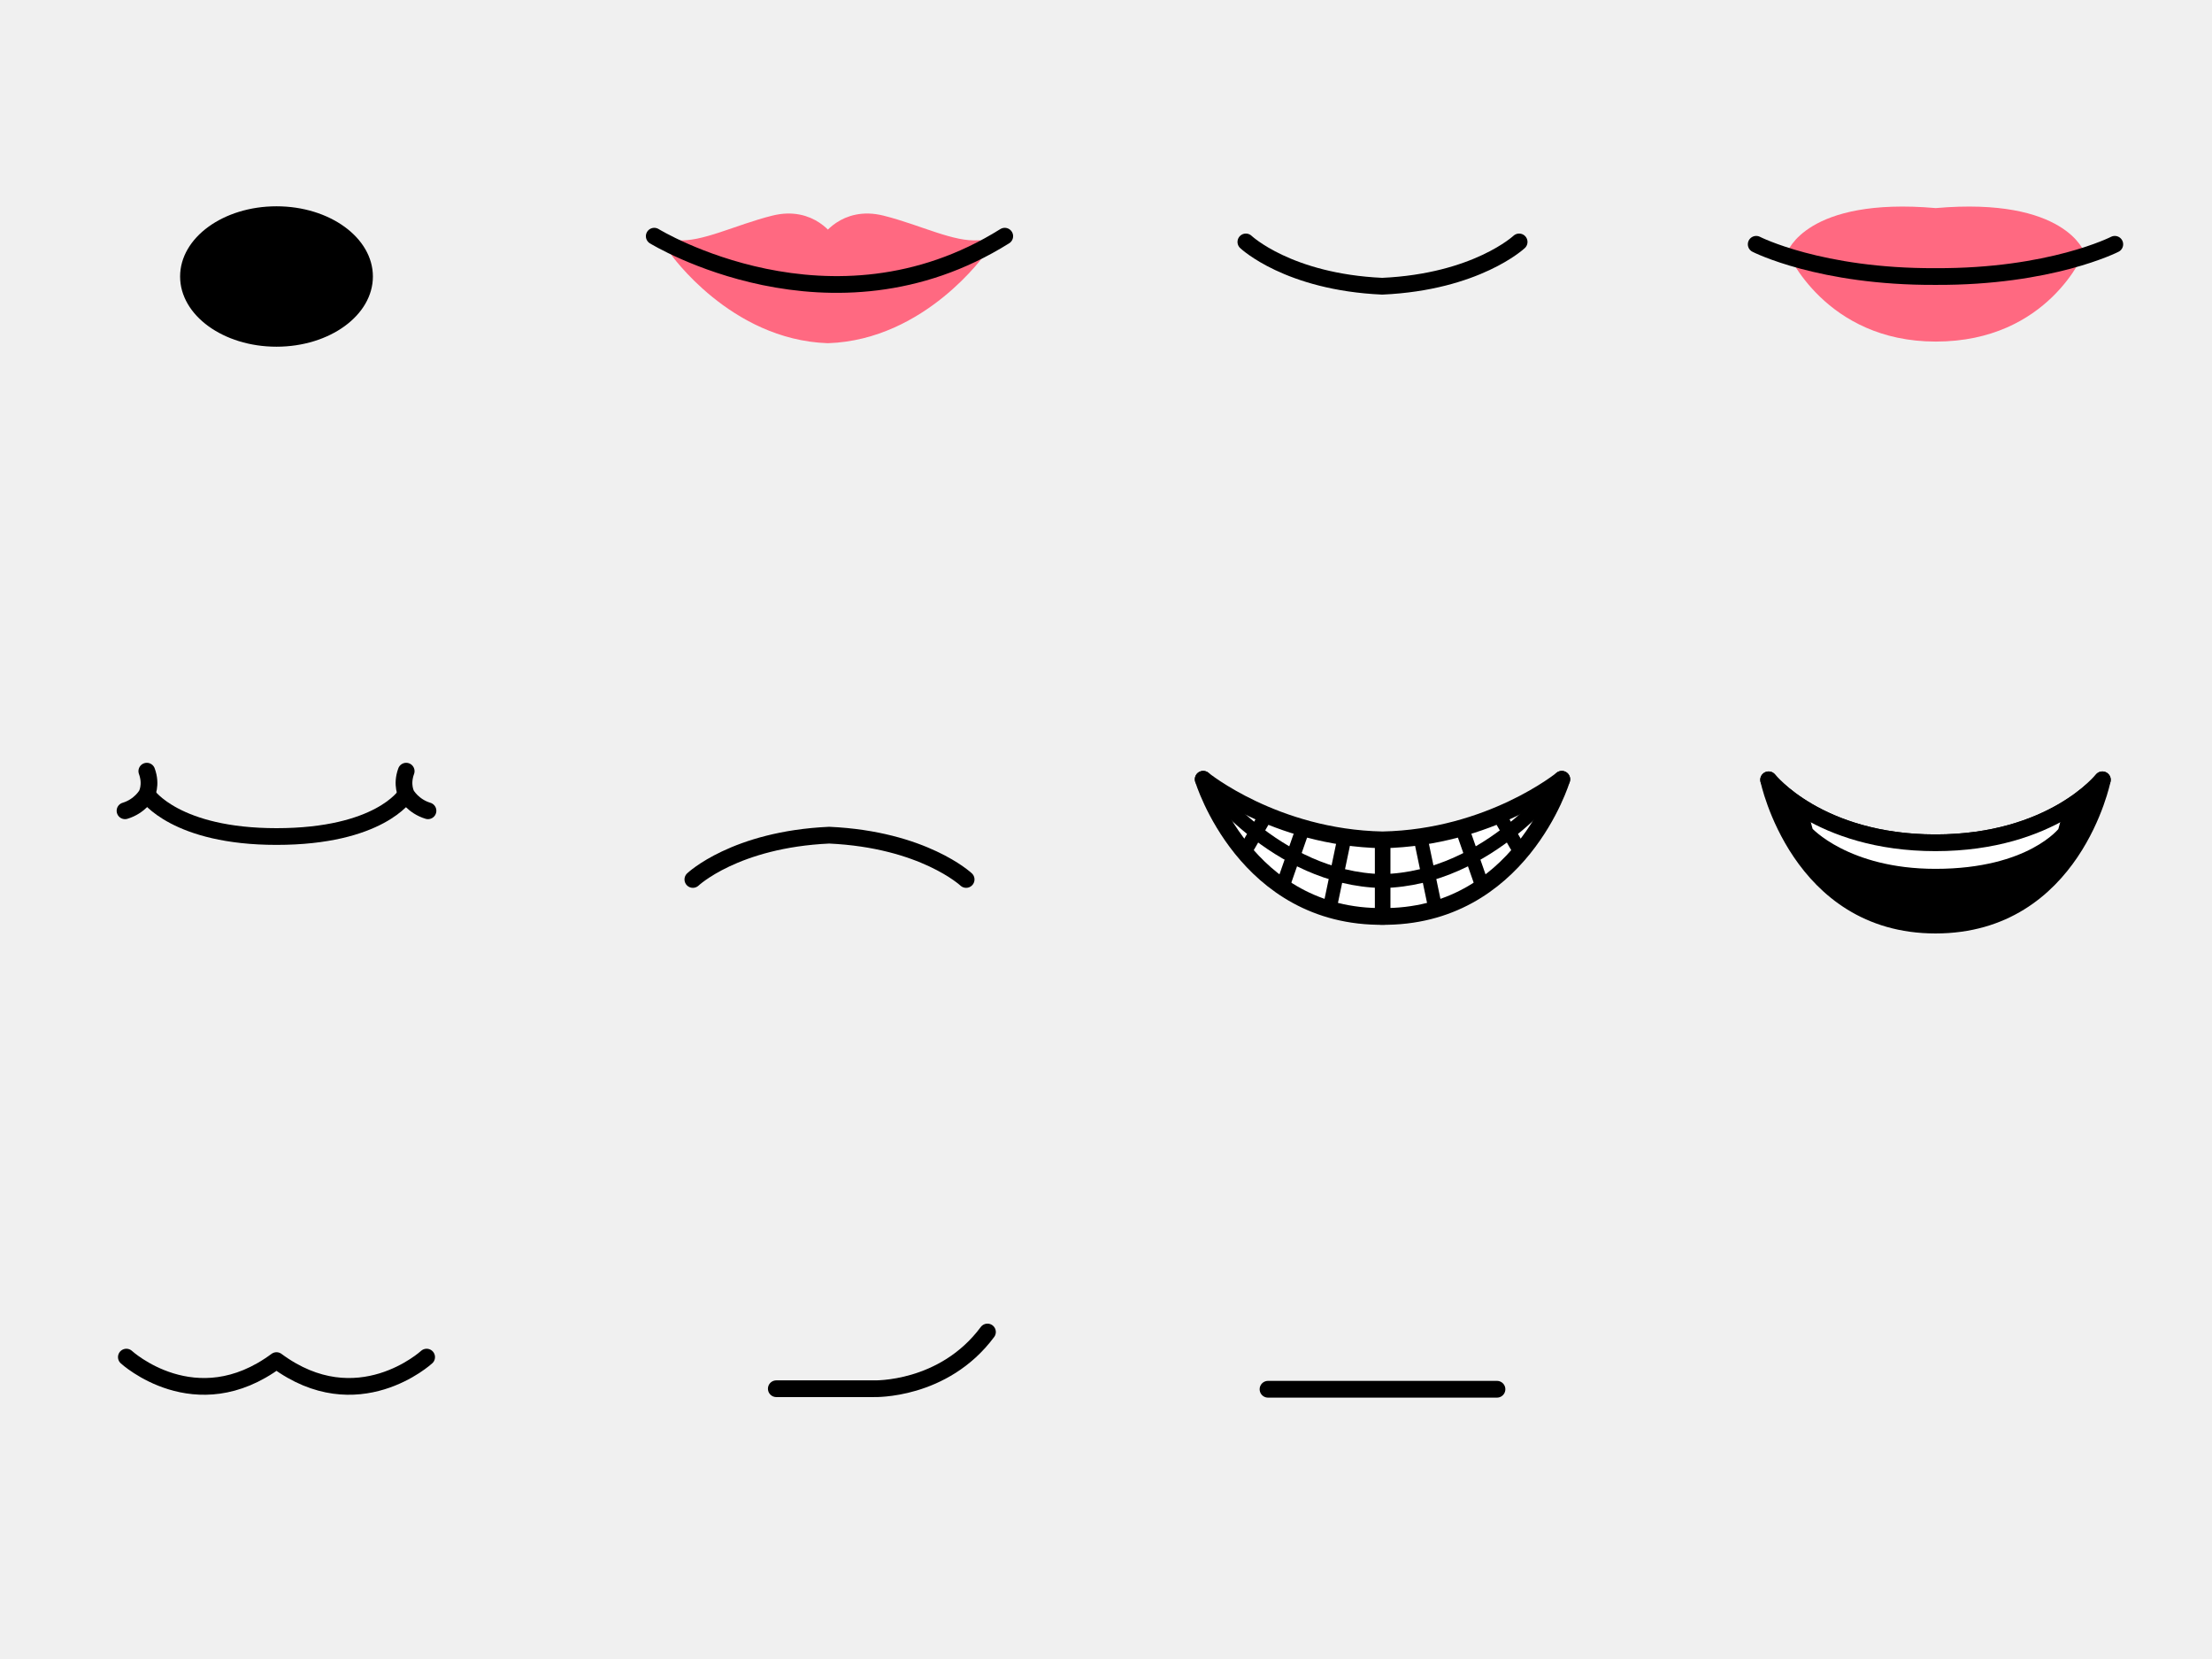
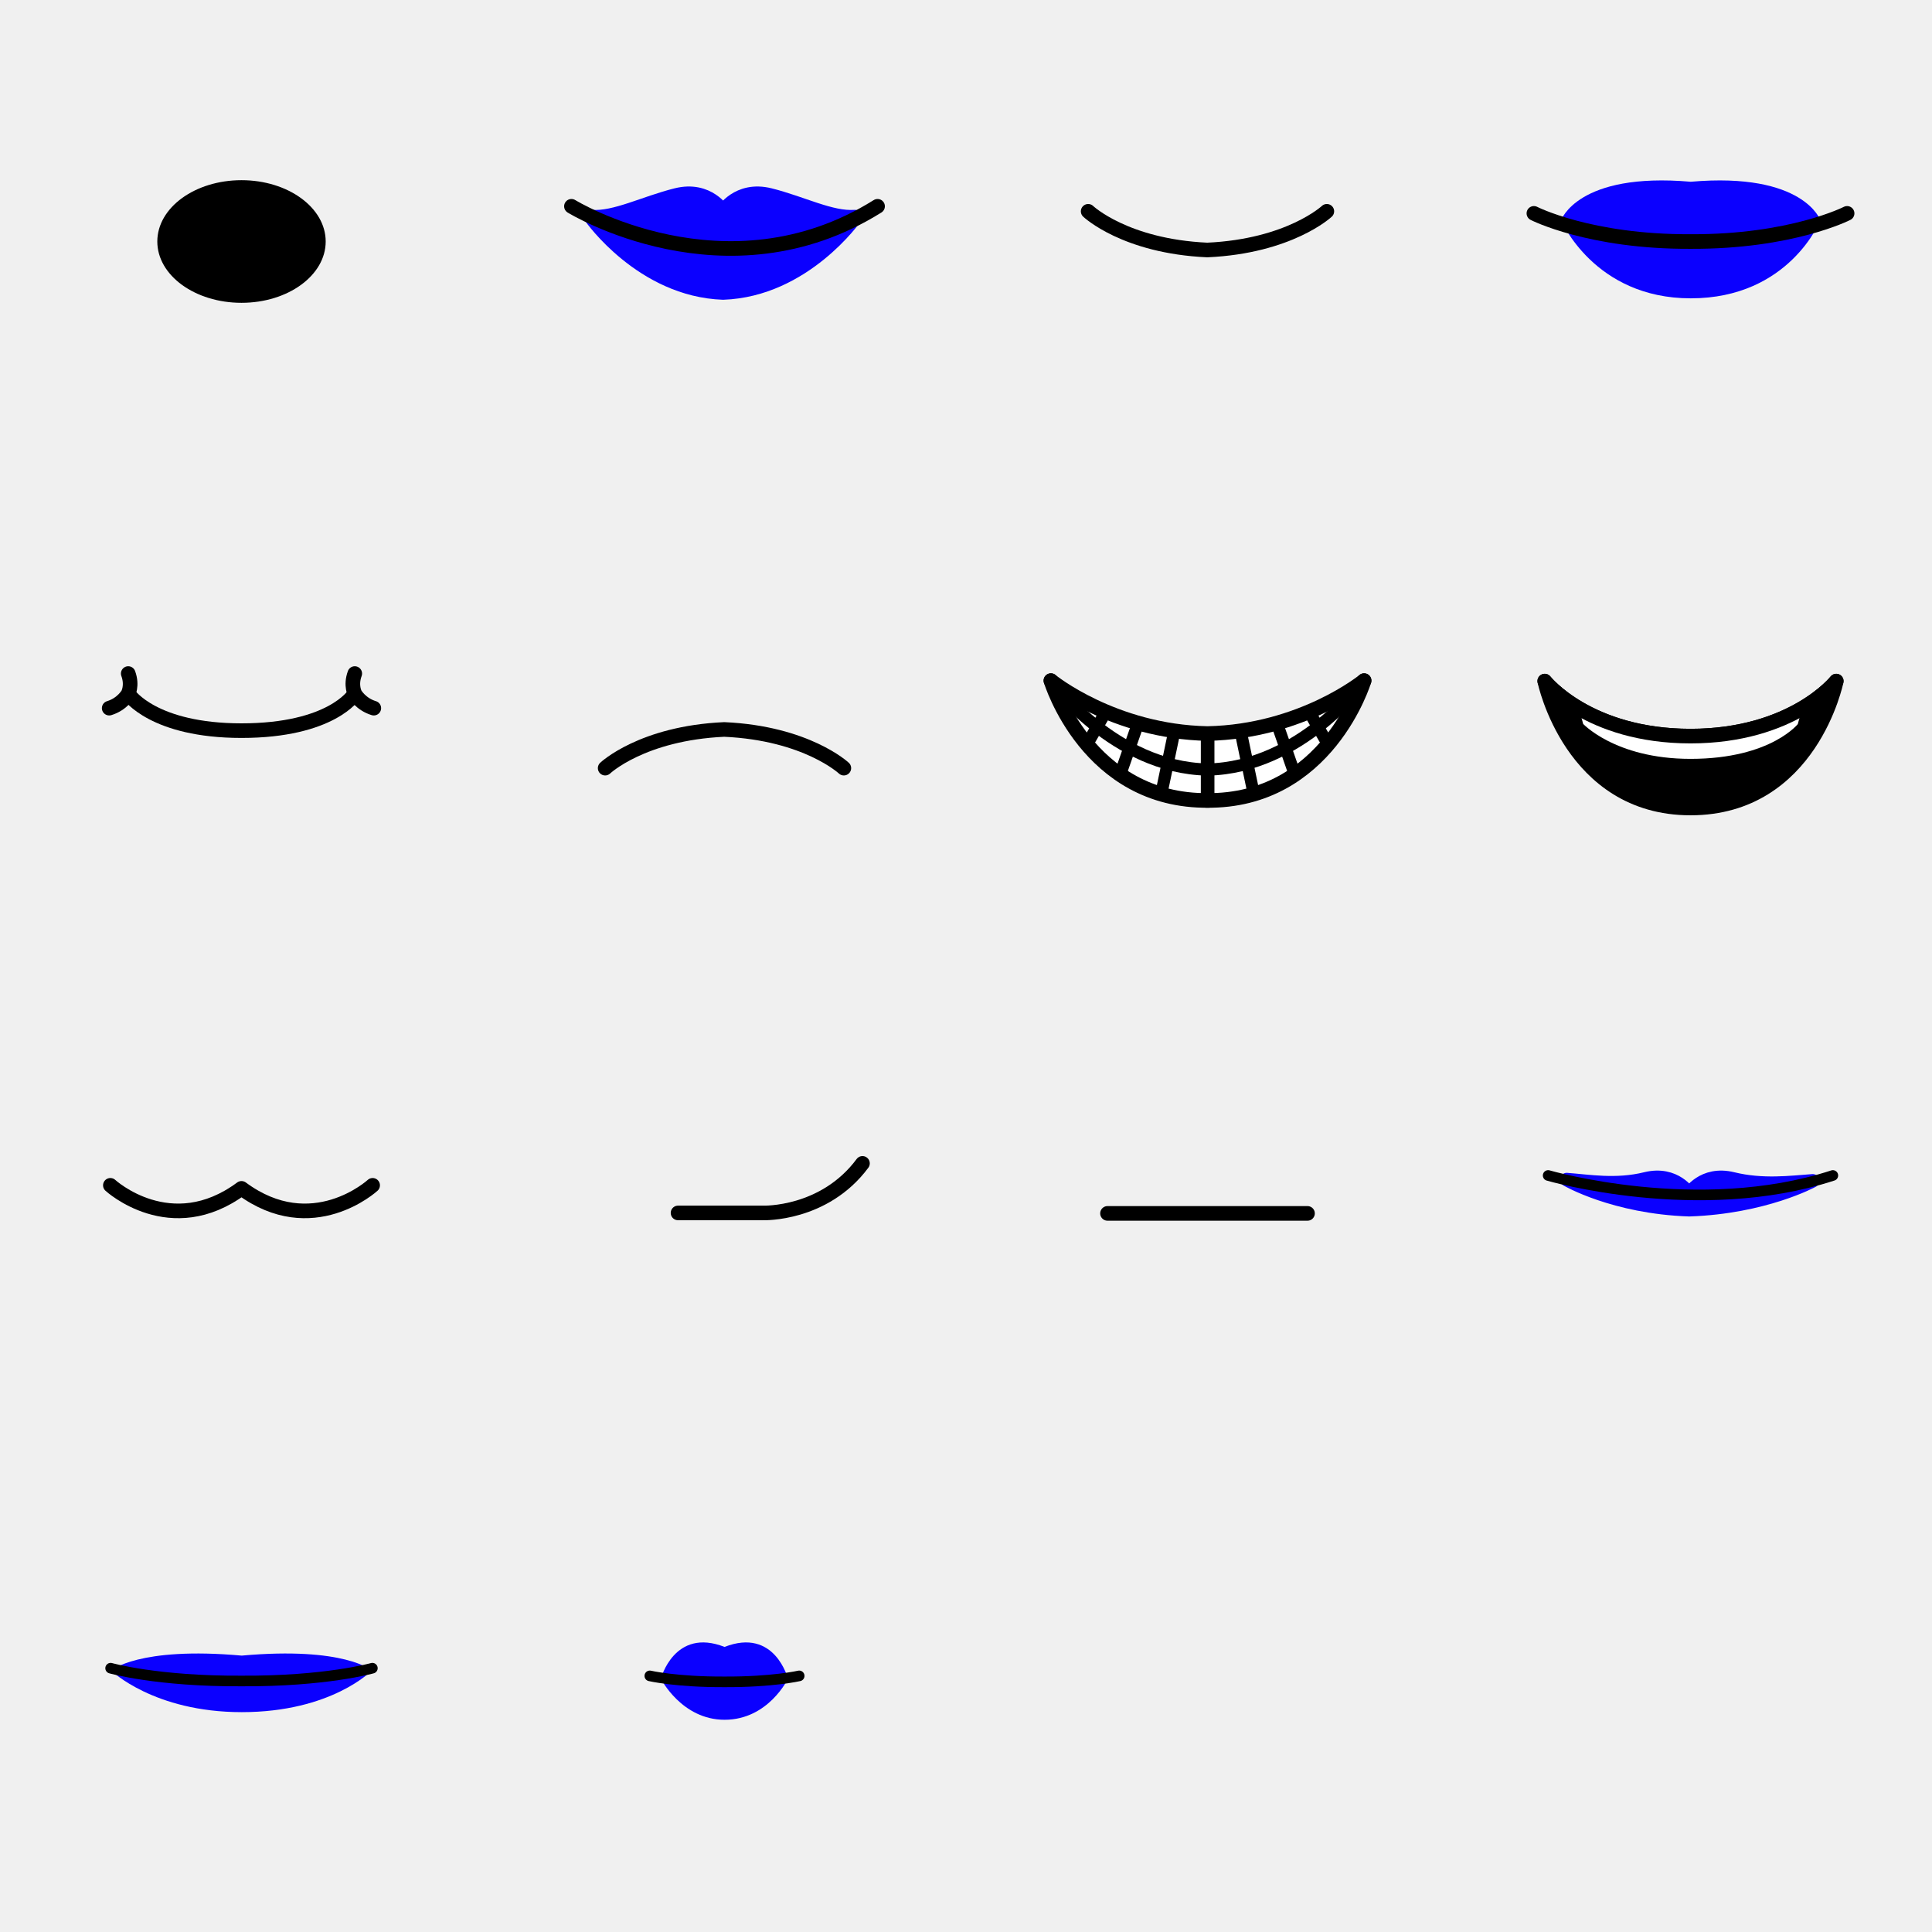
- <svg xmlns="http://www.w3.org/2000/svg" version="1.1" id="svg1" width="8192" height="6144" viewBox="0 0 8192 6144" xml:space="preserve">
+ <svg xmlns="http://www.w3.org/2000/svg" version="1.1" id="svg1" width="8192" height="8192" viewBox="0 0 8192 8192" xml:space="preserve">
  <defs id="defs1">
    <linearGradient id="swatch53">
      <stop style="stop-color:#ff6981;stop-opacity:1;" offset="0" id="stop53" />
    </linearGradient>
  </defs>
  <g id="g2" transform="matrix(9.390065,0,0,9.390065,-1805.514,-3652.647)">
    <g id="layer18" transform="matrix(1.330551,0,0,0.9690298,-80.77432,78.42669)" style="fill:#000000;fill-opacity:1">
      <circle style="fill:#000000;fill-opacity:1;stroke:#000000;stroke-width:7.559;stroke-linecap:round;stroke-linejoin:round;stroke-dasharray:none" id="path46" cx="287.178" cy="433.026" r="24.794" />
    </g>
    <g id="layer19" transform="matrix(0.9694948,0,0,0.9694948,242.0229,17.64067)" style="display:inline">
-       <path style="display:inline;fill:#ff6981;fill-opacity:1;stroke:#ff6981;stroke-width:6.806;stroke-linecap:round;stroke-linejoin:round;stroke-dasharray:none;stroke-opacity:1" d="m 224.125,484.175 c 11.068,0.816 24.578,-6.362 39.553,-10.114 14.975,-3.752 21.811,7.667 21.811,7.667 0,0 6.836,-11.419 21.811,-7.667 14.975,3.752 28.484,10.929 39.553,10.114 m 0,0 c 0,0 -23.601,33.767 -61.364,35.072 -37.762,-1.305 -61.364,-35.072 -61.364,-35.072" id="path51" />
+       <path style="display:inline;fill:#0b00ff;fill-opacity:1;stroke:#0b00ff;stroke-width:6.806;stroke-linecap:round;stroke-linejoin:round;stroke-dasharray:none;stroke-opacity:1" d="m 224.125,484.175 c 11.068,0.816 24.578,-6.362 39.553,-10.114 14.975,-3.752 21.811,7.667 21.811,7.667 0,0 6.836,-11.419 21.811,-7.667 14.975,3.752 28.484,10.929 39.553,10.114 m 0,0 c 0,0 -23.601,33.767 -61.364,35.072 -37.762,-1.305 -61.364,-35.072 -61.364,-35.072" id="path51" />
      <path style="display:inline;fill:none;stroke:#000000;stroke-width:6.806;stroke-linecap:round;stroke-linejoin:round;stroke-dasharray:none" d="m 214.847,479.118 c 0,0 71.944,44.206 142.585,0" id="path49" />
    </g>
    <g id="layer20" style="display:inline" transform="matrix(0.9694948,0,0,0.9694948,24.34338,17.64067)">
      <path style="fill:none;fill-opacity:1;stroke:#000000;stroke-width:6.81;stroke-linecap:round;stroke-linejoin:round;stroke-dasharray:none;stroke-opacity:1" d="m 680.051,481.457 c 0,0 17.147,16.283 55.468,18.015 38.321,-1.732 55.698,-18.015 55.698,-18.015" id="path52" />
    </g>
    <g id="layer21" transform="matrix(0.9694948,0,0,0.9694948,552.6231,72.63509)" style="display:inline">
-       <path style="fill:#ff6981;fill-opacity:1;stroke:none;stroke-width:6.802;stroke-linecap:round;stroke-linejoin:round;stroke-dasharray:none;stroke-opacity:1" d="m 355.43,428.909 c 0,0 15.403,36.356 60.382,36.356 45.946,0 60.382,-36.356 60.382,-36.356 0,0 -7.605,-22.55 -60.382,-17.948 -52.777,-4.602 -60.382,17.948 -60.382,17.948 z" id="path59" />
+       <path style="fill:#0b00ff;fill-opacity:1;stroke:none;stroke-width:6.802;stroke-linecap:round;stroke-linejoin:round;stroke-dasharray:none;stroke-opacity:1" d="m 355.43,428.909 c 0,0 15.403,36.356 60.382,36.356 45.946,0 60.382,-36.356 60.382,-36.356 0,0 -7.605,-22.55 -60.382,-17.948 -52.777,-4.602 -60.382,17.948 -60.382,17.948 z" id="path59" />
      <path style="fill:none;fill-opacity:1;stroke:#000000;stroke-width:6.802;stroke-linecap:round;stroke-linejoin:round;stroke-dasharray:none;stroke-opacity:1" d="m 488.639,425.688 c 0,0 -26.043,13.346 -72.942,13.116 -46.9,0.23 -72.942,-13.116 -72.942,-13.116" id="path61" />
    </g>
    <g id="layer22" transform="matrix(0.9696882,0,0,0.9691039,-134.9411,231.078)" style="display:inline">
      <path style="fill:none;fill-opacity:1;stroke:#000000;stroke-width:6.803;stroke-linecap:round;stroke-linejoin:round;stroke-dasharray:none;stroke-opacity:1" d="m 397.163,476.79 c 2.073,5.643 -0.115,9.559 -0.115,9.559 0,0 -2.649,4.722 -8.753,6.565" id="path63" />
      <path style="fill:none;fill-opacity:1;stroke:#000000;stroke-width:6.803;stroke-linecap:round;stroke-linejoin:round;stroke-dasharray:none;stroke-opacity:1" d="m 502.31,486.579 c 0,0 -10.595,16.814 -52.401,16.814 -41.001,0 -52.401,-16.814 -52.401,-16.814" id="path64" />
      <path style="fill:none;fill-opacity:1;stroke:#000000;stroke-width:6.803;stroke-linecap:round;stroke-linejoin:round;stroke-dasharray:none;stroke-opacity:1" d="m 502.656,476.79 c -2.073,5.643 0.115,9.559 0.115,9.559 0,0 2.649,4.722 8.753,6.565" id="path65" />
    </g>
    <g id="g66" style="display:inline" transform="matrix(0.9694948,0,0,0.9694948,287.8036,-104.0309)">
      <path style="fill:none;fill-opacity:1;stroke:#000000;stroke-width:6.81;stroke-linecap:round;stroke-linejoin:round;stroke-dasharray:none;stroke-opacity:1" d="m 183.335,866.305 c 0,0 17.147,-16.283 55.468,-18.015 38.321,1.732 55.698,18.015 55.698,18.015" id="path66" />
    </g>
    <g id="layer23" transform="matrix(0.9694948,0,0,0.9694948,24.34338,17.64067)" style="display:inline">
      <path style="display:inline;fill:#ffffff;fill-opacity:1;stroke:#ffffff;stroke-width:2.197;stroke-linecap:round;stroke-linejoin:round;stroke-dasharray:none;stroke-opacity:1" d="m 735.634,724.696 c -43.814,-0.876 -72.94,-24.647 -72.94,-24.647 v 0 c 0,0 17.001,56.55 72.94,55.799 55.94,0.751 72.94,-55.799 72.94,-55.799 v 0 c 0,0 -29.126,23.771 -72.94,24.647" id="path3" transform="translate(-1.2225506e-6)" />
      <path style="display:inline;fill:none;fill-opacity:1;stroke:#000000;stroke-width:6.806;stroke-linecap:round;stroke-linejoin:round;stroke-dasharray:none;stroke-opacity:1" d="m 662.693,700.049 c 0,0 17.001,56.55 73.503,55.799" id="path68" transform="translate(-1.2225506e-6)" />
      <path style="display:inline;fill:none;fill-opacity:1;stroke:#000000;stroke-width:5.672;stroke-linecap:round;stroke-linejoin:round;stroke-dasharray:none;stroke-opacity:1" d="m 662.693,700.049 c 0,0 29.126,40.536 72.94,41.411 43.814,-0.876 72.94,-41.411 72.94,-41.411" id="path69" />
      <path style="display:inline;fill:none;fill-opacity:1;stroke:#000000;stroke-width:5.672;stroke-linecap:round;stroke-linejoin:round;stroke-dasharray:none;stroke-opacity:1" d="m 720.196,723.695 -6,28.65" id="path70" />
      <path style="display:inline;fill:none;fill-opacity:1;stroke:#000000;stroke-width:5.672;stroke-linecap:round;stroke-linejoin:round;stroke-dasharray:none;stroke-opacity:1" d="m 703.07,720.567 -8,22.895" id="path71" />
      <path style="display:inline;fill:none;fill-opacity:1;stroke:#000000;stroke-width:5.672;stroke-linecap:round;stroke-linejoin:round;stroke-dasharray:none;stroke-opacity:1" d="m 687.694,715.563 -7.75,13.387" id="path72" />
      <path style="display:inline;fill:none;fill-opacity:1;stroke:#000000;stroke-width:6.806;stroke-linecap:round;stroke-linejoin:round;stroke-dasharray:none;stroke-opacity:1" d="m 808.574,700.049 c 0,0 -29.126,23.771 -72.94,24.647 -43.814,-0.876 -72.94,-24.647 -72.94,-24.647" id="path73" />
      <path style="display:inline;fill:none;fill-opacity:1;stroke:#000000;stroke-width:6.806;stroke-linecap:round;stroke-linejoin:round;stroke-dasharray:none;stroke-opacity:1" d="m 808.574,700.049 c 0,0 -17.001,56.55 -73.503,55.799" id="path74" />
      <path style="display:inline;fill:none;fill-opacity:1;stroke:#000000;stroke-width:5.672;stroke-linecap:round;stroke-linejoin:round;stroke-dasharray:none;stroke-opacity:1" d="m 751.072,723.695 6,28.65" id="path76" />
      <path style="display:inline;fill:none;fill-opacity:1;stroke:#000000;stroke-width:5.672;stroke-linecap:round;stroke-linejoin:round;stroke-dasharray:none;stroke-opacity:1" d="m 768.197,720.567 8,22.895" id="path77" />
      <path style="display:inline;fill:none;fill-opacity:1;stroke:#000000;stroke-width:5.672;stroke-linecap:round;stroke-linejoin:round;stroke-dasharray:none;stroke-opacity:1" d="m 783.573,715.563 7.75,13.387" id="path78" />
      <path style="display:inline;fill:none;fill-opacity:1;stroke:#000000;stroke-width:6.337;stroke-linecap:round;stroke-linejoin:round;stroke-dasharray:none;stroke-opacity:1" d="m 735.695,727.057 v 25.707" id="path79" />
    </g>
    <g id="layer24" style="display:inline" transform="matrix(0.9694948,0,0,0.9694948,24.34338,17.64067)">
      <path style="display:inline;fill:#000000;fill-opacity:1;stroke:#000000;stroke-width:6.8;stroke-linecap:round;stroke-linejoin:round;stroke-dasharray:none;stroke-opacity:1" d="m 892.709,700.266 c 0,0 20.232,25.618 67.89,25.618 47.655,0 67.89,-25.618 67.89,-25.618 0,0 -11.864,59.108 -67.89,59.108 -55.649,0 -67.89,-59.108 -67.89,-59.108 z" id="path80" />
      <path style="display:inline;fill:#ffffff;fill-opacity:1;stroke:#000000;stroke-width:4.533;stroke-linecap:round;stroke-linejoin:round;stroke-dasharray:none;stroke-opacity:1" d="m 1014.999,712.637 -2.373,8.747 c 0,0 -13.114,17.37 -52.027,17.37 -36.414,0 -52.026,-17.37 -52.026,-17.37 l -2.373,-8.747 c 0,0 49.406,29.065 108.8,0 z" id="path81" />
      <path style="display:inline;fill:none;fill-opacity:1;stroke:#000000;stroke-width:6.8;stroke-linecap:round;stroke-linejoin:round;stroke-dasharray:none;stroke-opacity:1" d="m 892.709,700.266 c 0,0 20.232,25.618 67.89,25.618 47.655,0 67.89,-25.618 67.89,-25.618" id="path1" />
    </g>
    <g id="layer25" transform="matrix(0.9694948,0,0,0.9694948,24.34338,17.64067)" style="display:inline">
      <path style="fill:none;fill-opacity:1;stroke:#000000;stroke-width:6.806;stroke-linecap:round;stroke-linejoin:round;stroke-dasharray:none;stroke-opacity:1" d="m 346.779,935.12 c 0,0 -28.108,25.832 -61.077,1.415 -32.969,24.417 -61.077,-1.415 -61.077,-1.415" id="path84" />
    </g>
    <g id="layer26" transform="matrix(0.9694948,0,0,0.9694948,24.34338,17.64067)" style="display:inline">
      <path style="fill:none;fill-opacity:1;stroke:#000000;stroke-width:6.797;stroke-linecap:round;stroke-linejoin:round;stroke-dasharray:none;stroke-opacity:1" d="m 489.022,947.977 h 39.673 c 0,0 28.359,0.998 46.24,-23.077" id="path85" />
    </g>
    <g id="layer27" transform="matrix(0.9694538,0,0,0.9694948,52.35706,400.9661)" style="display:inline">
      <path style="fill:none;fill-opacity:1;stroke:#000000;stroke-width:6.811;stroke-linecap:round;stroke-linejoin:round;stroke-dasharray:none;stroke-opacity:1" d="m 660.191,552.808 h 93.154" id="path86" />
    </g>
+     <g id="g17" transform="matrix(0.9694948,0,0,0.9694948,678.2286,453.8464)" style="display:inline">
+       <path style="display:inline;fill:#0b00ff;fill-opacity:1;stroke:#0b00ff;stroke-width:6.268;stroke-linecap:round;stroke-linejoin:round;stroke-dasharray:none;stroke-opacity:1" d="m 285.534,496.562 c -35.119,-1.19 -57.068,-14.058 -57.068,-14.058 10.293,0.744 22.857,3.066 36.784,-0.356 13.926,-3.422 20.284,6.992 20.284,6.992 0,0 6.358,-10.414 20.284,-6.992 13.926,3.422 26.935,1.682 37.228,0.938 0,0 -22.394,12.286 -57.512,13.476 z" id="path16" />
+       <path style="display:inline;fill:none;stroke:#000000;stroke-width:4.943;stroke-linecap:round;stroke-linejoin:round;stroke-dasharray:none" d="m 219.838,480.602 c 0,0 69.935,20.394 132.603,0" id="path17" />
+     </g>
+     <g id="g19" transform="matrix(0.9694948,0,0,0.9694948,-101.6855,726.9437)" style="display:inline">
+       <path style="fill:#0b00ff;fill-opacity:1;stroke:none;stroke-width:6.283;stroke-linecap:round;stroke-linejoin:round;stroke-dasharray:none;stroke-opacity:1" d="m 354.957,429.497 c 0,0 19.85,19.376 60.845,19.376 41.876,0 60.554,-19.376 60.554,-19.376 0,0 -12.452,-11.265 -60.554,-6.955 -48.102,-4.309 -60.845,6.955 -60.845,6.955 z" id="path18" />
+       <path style="fill:none;fill-opacity:1;stroke:#000000;stroke-width:4.943;stroke-linecap:round;stroke-linejoin:round;stroke-dasharray:none;stroke-opacity:1" d="m 476.65,428.402 c 0,0 -21.762,6.178 -60.953,5.959 -39.191,0.219 -60.953,-5.959 -60.953,-5.959" id="path19" />
+     </g>
+     <g id="g21" transform="matrix(0.9694948,0,0,0.9694948,116.4174,726.9437)" style="display:inline">
+       <path style="fill:#0b00ff;fill-opacity:1;stroke:none;stroke-width:6.405;stroke-linecap:round;stroke-linejoin:round;stroke-dasharray:none;stroke-opacity:1" d="m 386.065,433.319 c 0,0 9.677,19.106 29.663,19.106 20.415,0 29.521,-19.106 29.521,-19.106 0,0 -6.071,-24.01 -29.521,-14.825 -23.45,-9.185 -29.663,14.825 -29.663,14.825 z" id="path20" />
+       <path style="fill:none;fill-opacity:1;stroke:#000000;stroke-width:4.943;stroke-linecap:round;stroke-linejoin:round;stroke-dasharray:none;stroke-opacity:1" d="m 450.484,431.984 c 0,0 -12.42,2.884 -34.787,2.782 -22.367,0.102 -34.787,-2.782 -34.787,-2.782" id="path21" />
+     </g>
  </g>
  <g id="layer1" style="display:inline">
    <rect style="opacity:0.518;fill:none;fill-opacity:1;stroke-width:62;stroke-linecap:round;stroke-linejoin:round" id="rect1" width="100" height="100" x="0" y="0" />
    <rect style="opacity:0.518;fill:none;fill-opacity:1;stroke-width:62;stroke-linecap:round;stroke-linejoin:round" id="rect2" width="100" height="100" x="8092" y="0" />
    <rect style="opacity:0.518;fill:none;fill-opacity:1;stroke-width:62;stroke-linecap:round;stroke-linejoin:round" id="rect3" width="100" height="100" x="8092" y="6044" />
    <rect style="opacity:0.518;fill:none;fill-opacity:1;stroke-width:62;stroke-linecap:round;stroke-linejoin:round" id="rect4" width="100" height="100" x="0" y="6044" />
  </g>
</svg>
